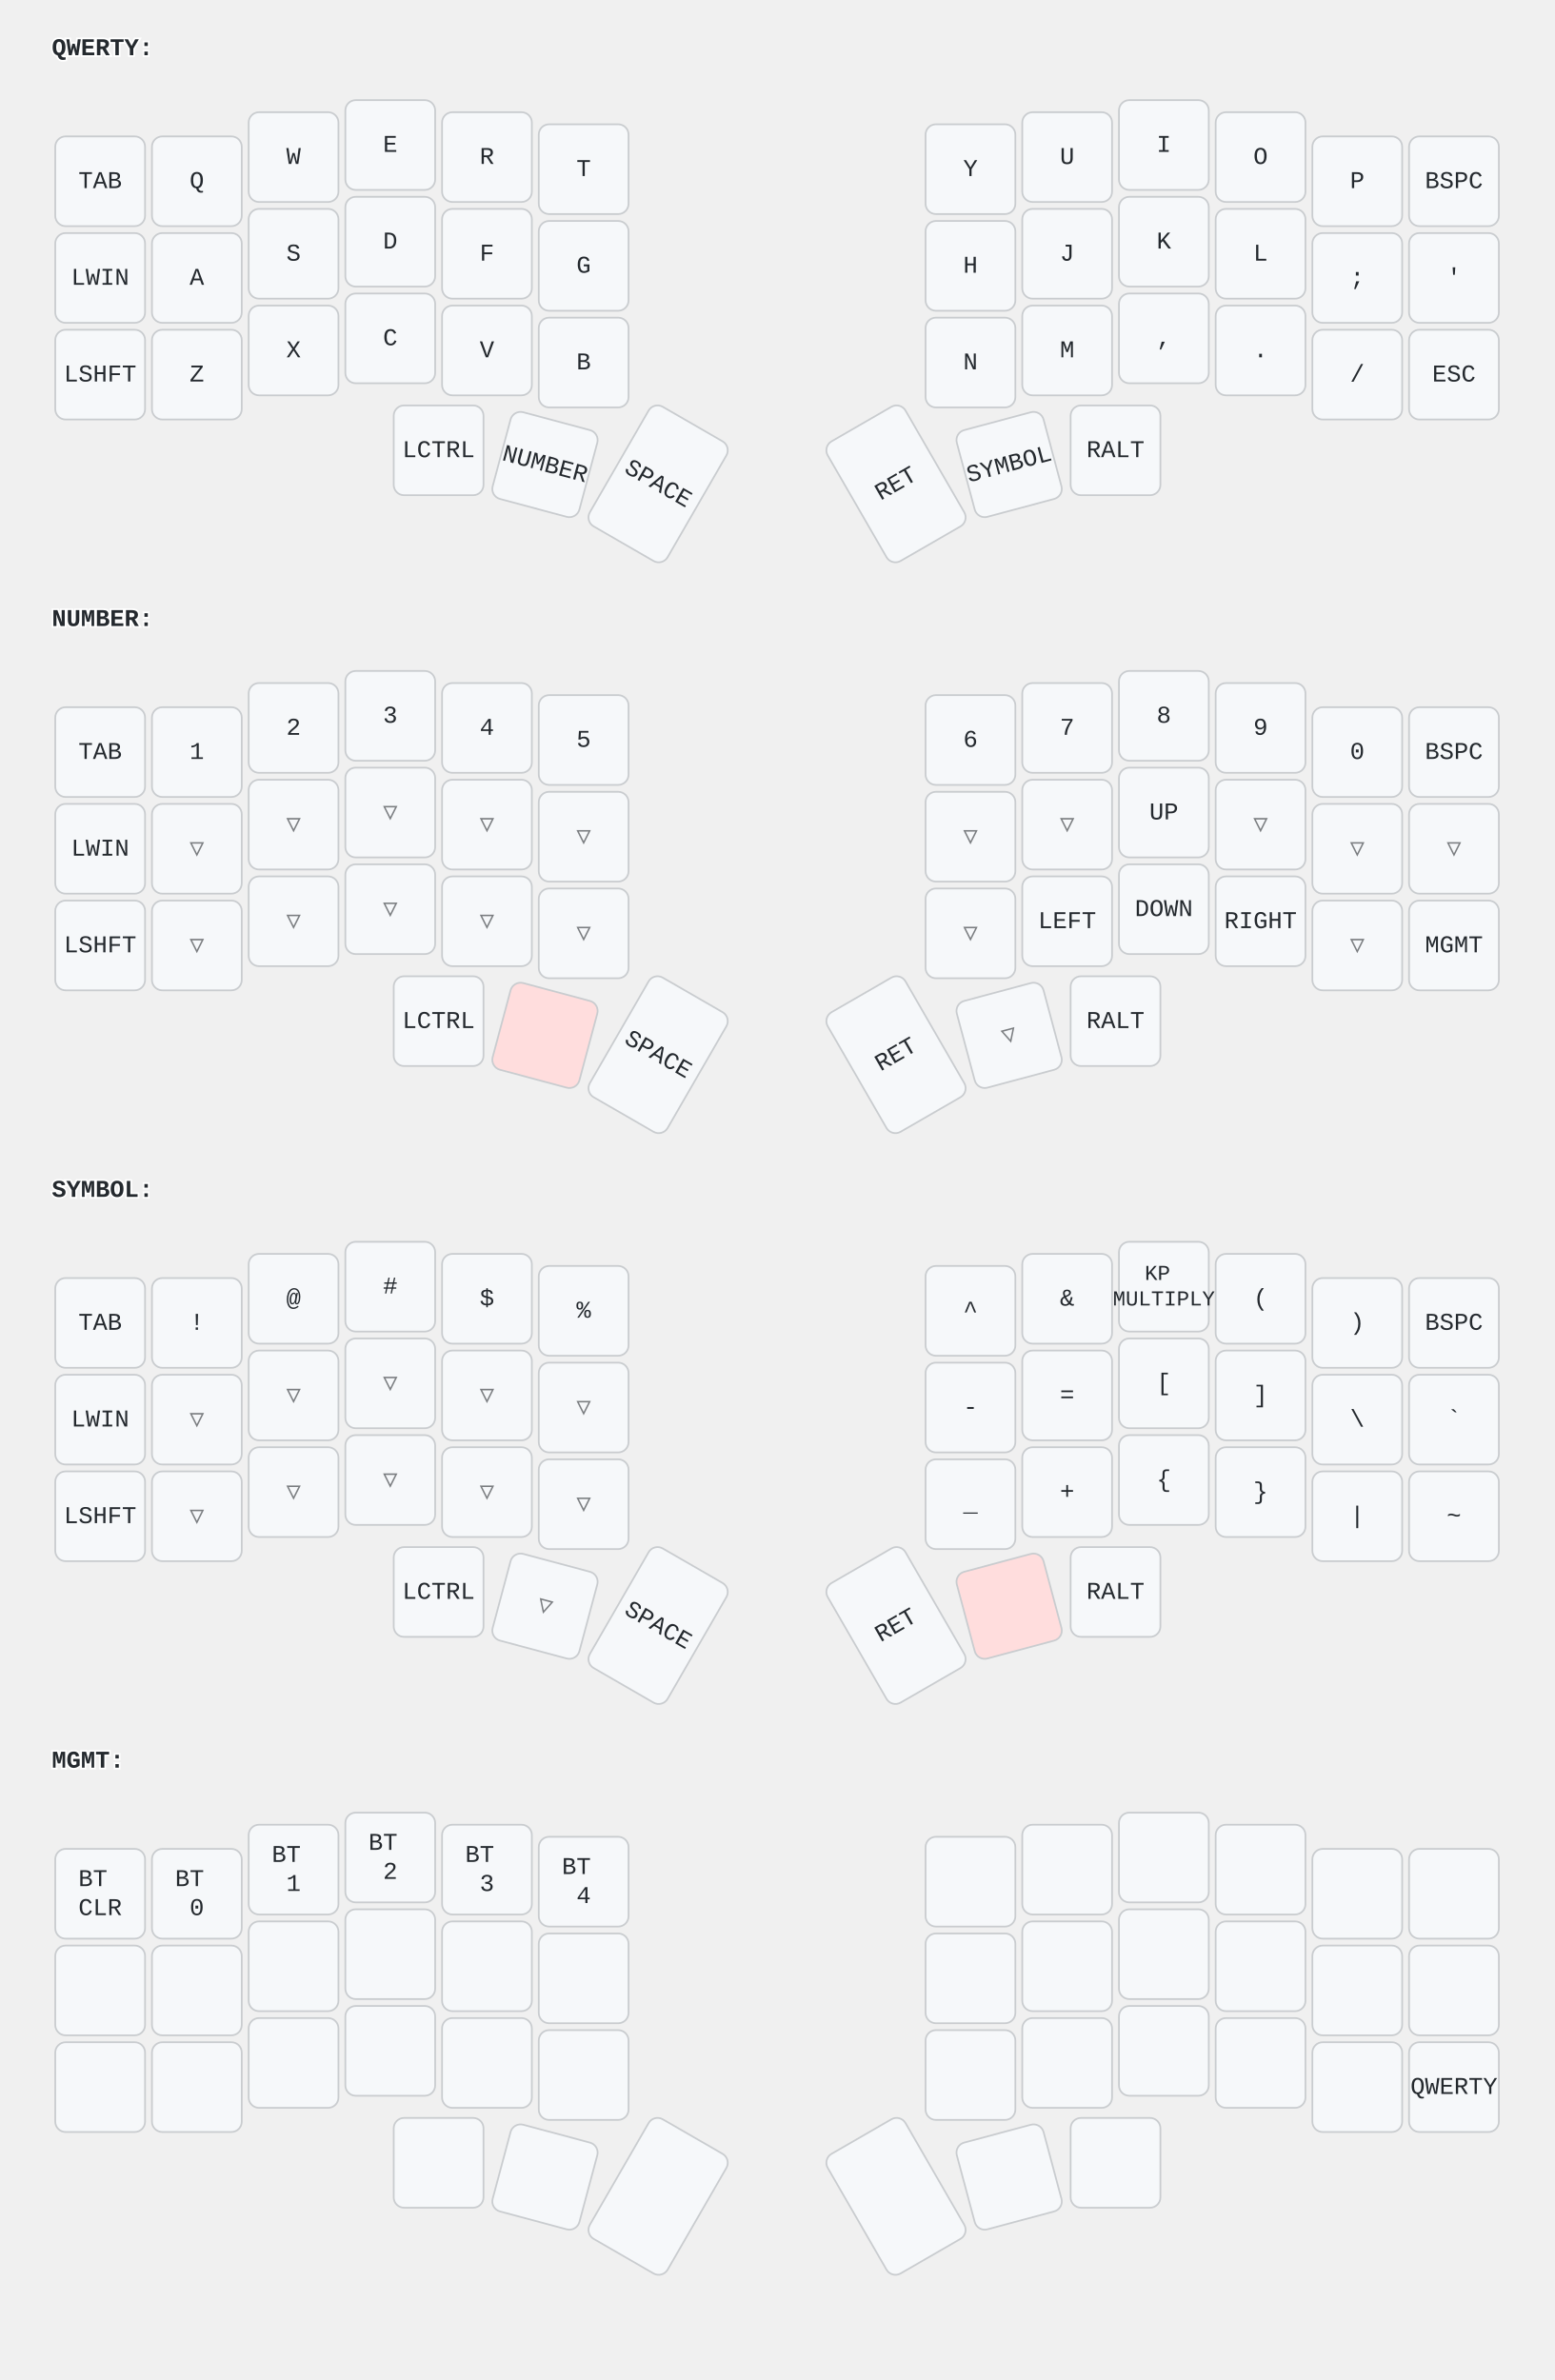
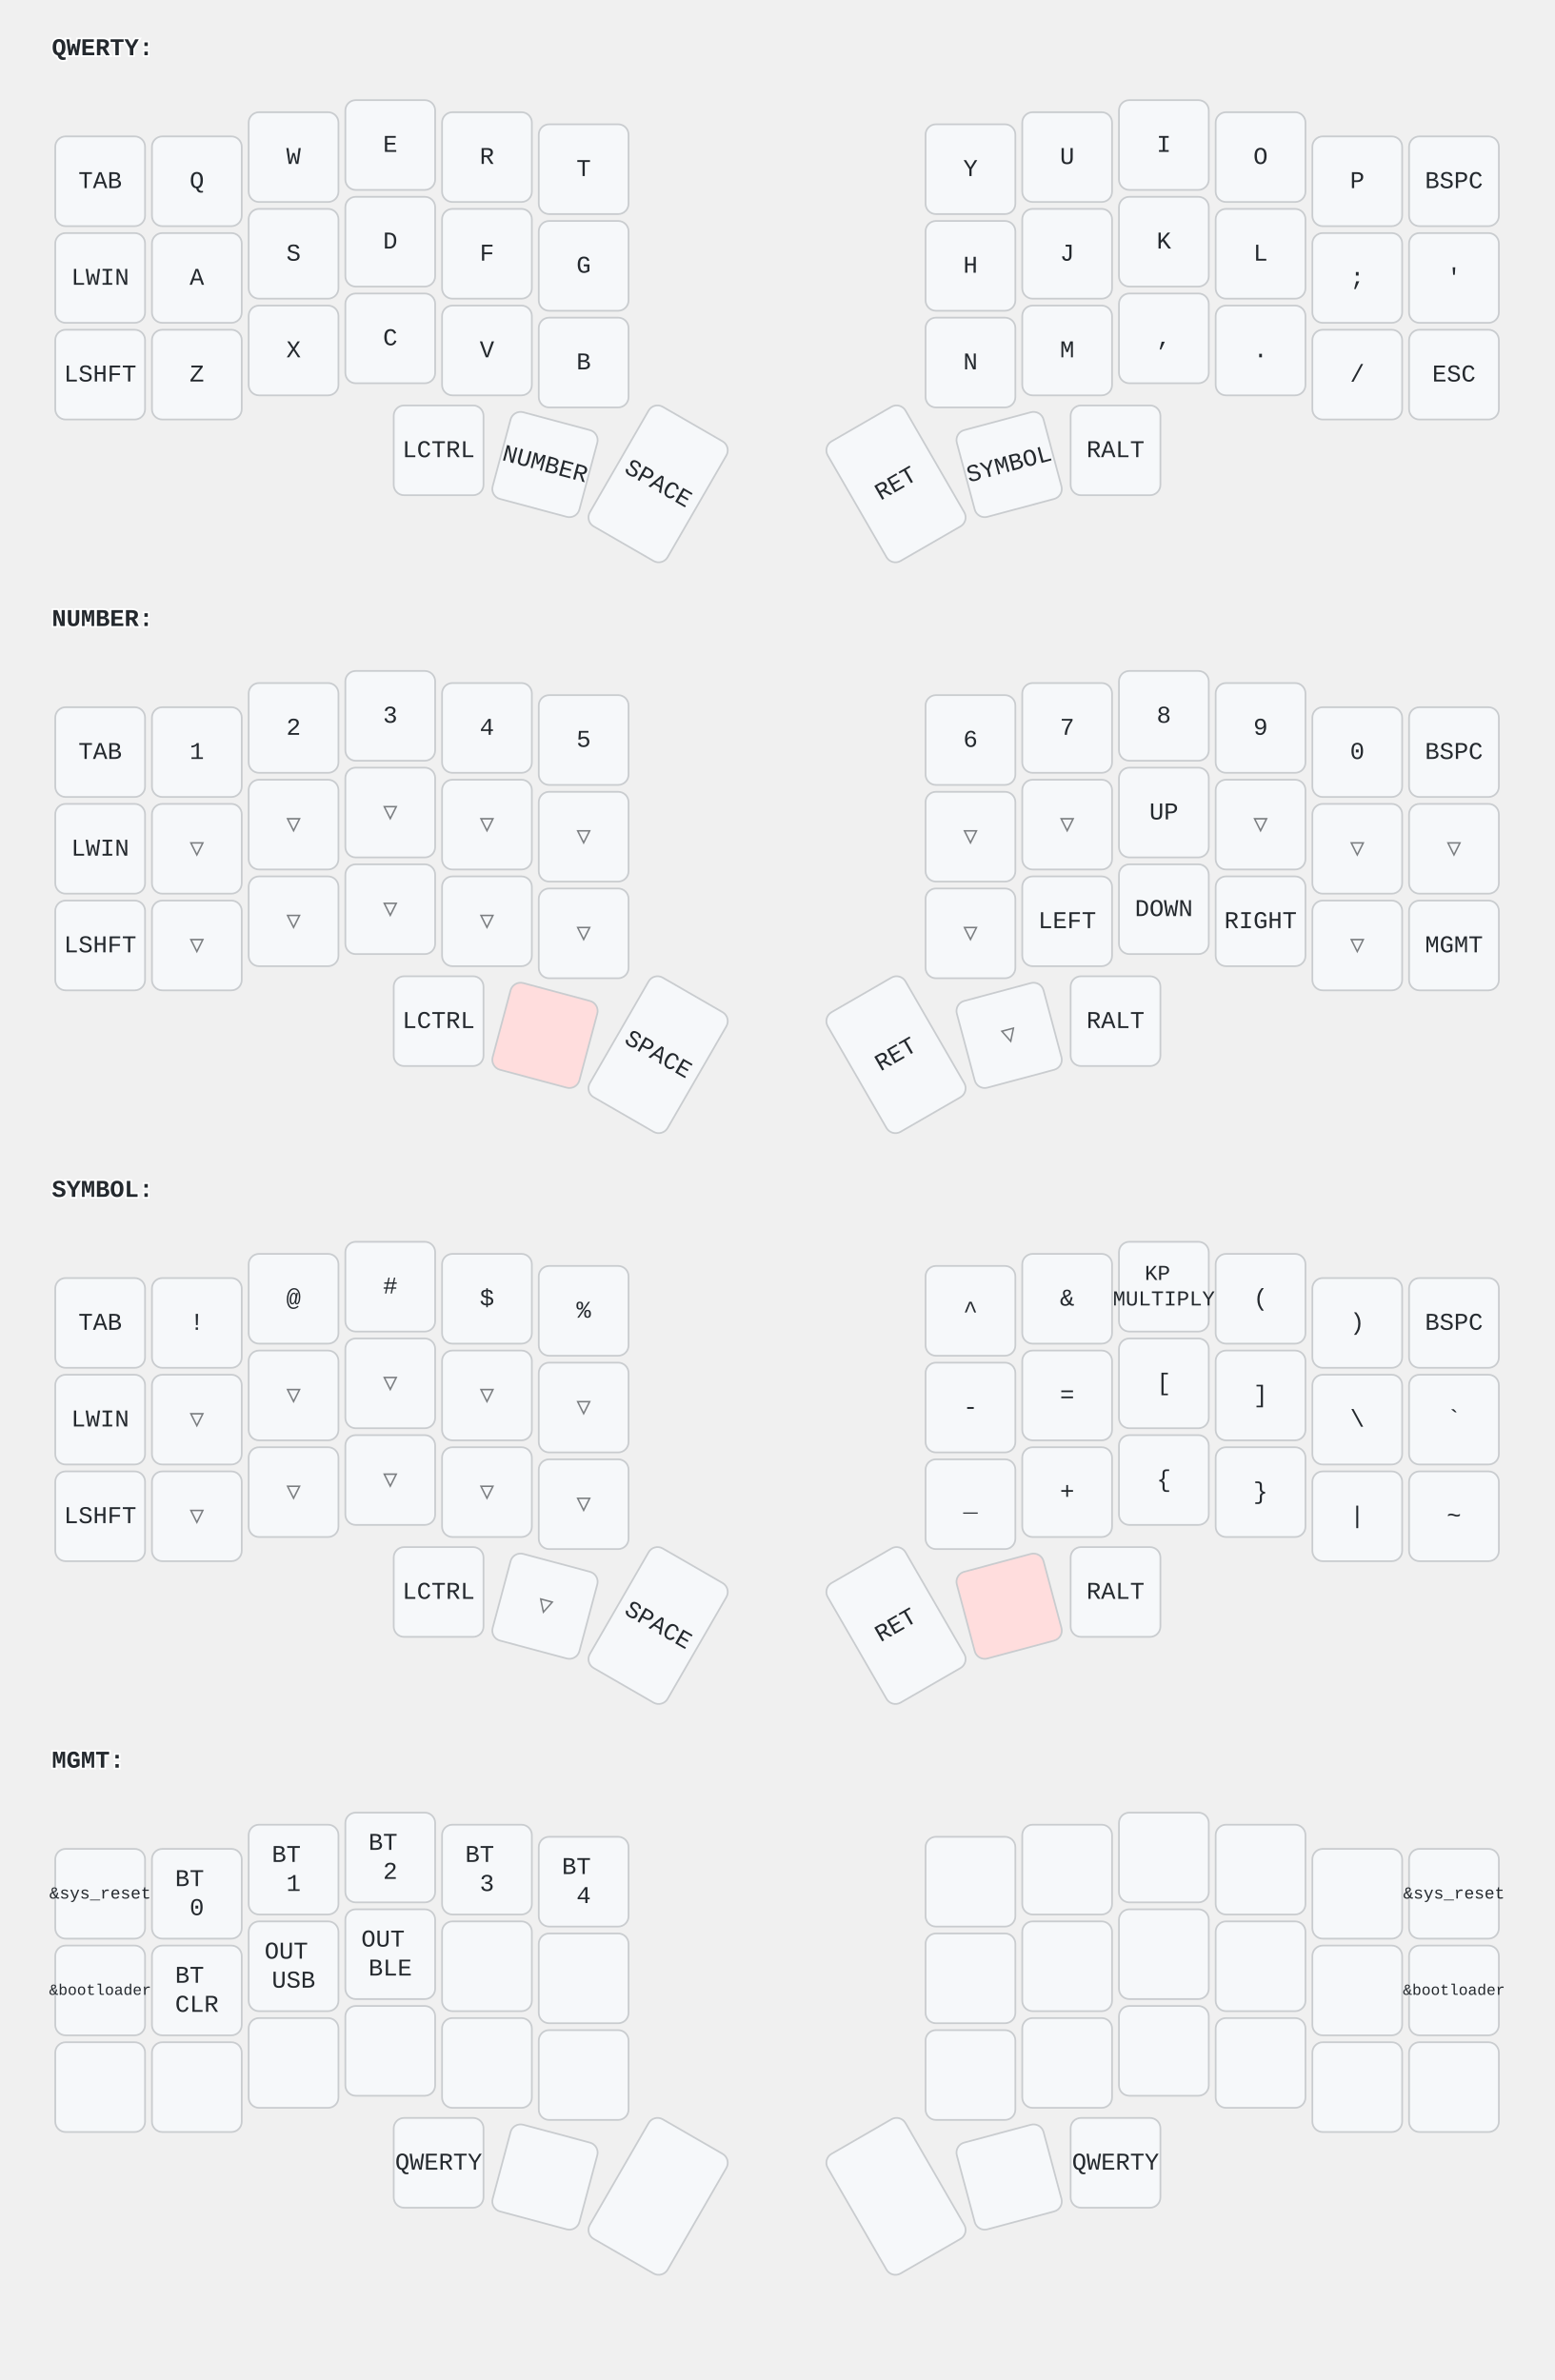
<svg xmlns="http://www.w3.org/2000/svg" width="900.0" height="1378.612" viewBox="0 0 900.0 1378.612" class="keymap">
  <style>/* inherit to force styles through use tags*/
svg path {
    fill: inherit;
}
/* font and background color specifications */
svg.keymap {
    font-family: SFMono-Regular,Consolas,Liberation Mono,Menlo,monospace;
    font-size: 14px;
    font-kerning: normal;
    text-rendering: optimizeLegibility;
    fill: #24292e;
}

/* default key styling */
rect.key {
    fill: #f6f8fa;
    stroke: #c9cccf;
    stroke-width: 1;
}

/* color accent for combo boxes */
rect.combo {
    fill: #cdf;
}

/* color accent for held keys */
rect.held, rect.combo.held {
    fill: #fdd;
}

/* color accent for ghost (optional) keys */
rect.ghost, rect.combo.ghost {
    fill: #ddd;
}

text {
    text-anchor: middle;
    dominant-baseline: middle;
}

/* styling for layer labels */
text.label {
    font-weight: bold;
    text-anchor: start;
    stroke: white;
    stroke-width: 2;
    paint-order: stroke;
}

/* styling for combo tap, and key hold/shifted label text */
text.combo, text.hold, text.shifted {
    font-size: 11px;
}

text.hold {
    text-anchor: middle;
    dominant-baseline: auto;
}

text.shifted {
    text-anchor: middle;
    dominant-baseline: hanging;
}

/* styling for hold/shifted label text in combo box */
text.combo.hold, text.combo.shifted {
    font-size: 8px;
}

/* lighter symbol for transparent keys */
text.trans {
    fill: #7b7e81;
}

/* styling for combo dendrons */
path.combo {
    stroke-width: 1;
    stroke: gray;
    fill: none;
}

/* Start Tabler Icons Cleanup */
/* cannot use height/width with glyphs */
.icon-tabler &gt; path {
    fill: inherit;
    stroke: inherit;
}
/* hide tabler's default box */
.icon-tabler &gt; path[stroke="none"][fill="none"] {
    visibility: collapse;
}
/* End Tabler Icons Cleanup */
</style>
  <g class="layer-QWERTY">
    <text x="30.0" y="28.0" class="label">QWERTY:</text>
    <rect rx="6.0" ry="6.0" x="32.0" y="79.0" width="52.0" height="52.0" class="key" />
    <text x="58.0" y="105.0" class="tap">TAB</text>
    <rect rx="6.0" ry="6.0" x="88.0" y="79.0" width="52.0" height="52.0" class="key" />
    <text x="114.0" y="105.0" class="tap">Q</text>
    <rect rx="6.0" ry="6.0" x="144.0" y="65.0" width="52.0" height="52.0" class="key" />
    <text x="170.0" y="91.0" class="tap">W</text>
    <rect rx="6.0" ry="6.0" x="200.0" y="58.0" width="52.0" height="52.0" class="key" />
    <text x="226.0" y="84.0" class="tap">E</text>
    <rect rx="6.0" ry="6.0" x="256.0" y="65.0" width="52.0" height="52.0" class="key" />
    <text x="282.0" y="91.0" class="tap">R</text>
    <rect rx="6.0" ry="6.0" x="312.0" y="72.0" width="52.0" height="52.0" class="key" />
    <text x="338.0" y="98.0" class="tap">T</text>
    <rect rx="6.0" ry="6.0" x="536.0" y="72.0" width="52.0" height="52.0" class="key" />
    <text x="562.0" y="98.0" class="tap">Y</text>
    <rect rx="6.0" ry="6.0" x="592.0" y="65.0" width="52.0" height="52.0" class="key" />
    <text x="618.0" y="91.0" class="tap">U</text>
    <rect rx="6.0" ry="6.0" x="648.0" y="58.0" width="52.0" height="52.0" class="key" />
    <text x="674.0" y="84.0" class="tap">I</text>
    <rect rx="6.0" ry="6.0" x="704.0" y="65.0" width="52.0" height="52.0" class="key" />
    <text x="730.0" y="91.0" class="tap">O</text>
    <rect rx="6.0" ry="6.0" x="760.0" y="79.0" width="52.0" height="52.0" class="key" />
    <text x="786.0" y="105.0" class="tap">P</text>
    <rect rx="6.0" ry="6.0" x="816.0" y="79.0" width="52.0" height="52.0" class="key" />
    <text x="842.0" y="105.0" class="tap">BSPC</text>
    <rect rx="6.0" ry="6.0" x="32.0" y="135.0" width="52.0" height="52.0" class="key" />
    <text x="58.0" y="161.0" class="tap">LWIN</text>
    <rect rx="6.0" ry="6.0" x="88.0" y="135.0" width="52.0" height="52.0" class="key" />
    <text x="114.0" y="161.0" class="tap">A</text>
    <rect rx="6.0" ry="6.0" x="144.0" y="121.0" width="52.0" height="52.0" class="key" />
    <text x="170.0" y="147.0" class="tap">S</text>
    <rect rx="6.0" ry="6.0" x="200.0" y="114.0" width="52.0" height="52.0" class="key" />
    <text x="226.0" y="140.0" class="tap">D</text>
    <rect rx="6.0" ry="6.0" x="256.0" y="121.0" width="52.0" height="52.0" class="key" />
    <text x="282.0" y="147.0" class="tap">F</text>
    <rect rx="6.0" ry="6.0" x="312.0" y="128.0" width="52.0" height="52.0" class="key" />
    <text x="338.0" y="154.0" class="tap">G</text>
    <rect rx="6.0" ry="6.0" x="536.0" y="128.0" width="52.0" height="52.0" class="key" />
    <text x="562.0" y="154.0" class="tap">H</text>
    <rect rx="6.0" ry="6.0" x="592.0" y="121.0" width="52.0" height="52.0" class="key" />
    <text x="618.0" y="147.0" class="tap">J</text>
    <rect rx="6.0" ry="6.0" x="648.0" y="114.0" width="52.0" height="52.0" class="key" />
    <text x="674.0" y="140.0" class="tap">K</text>
    <rect rx="6.0" ry="6.0" x="704.0" y="121.0" width="52.0" height="52.0" class="key" />
    <text x="730.0" y="147.0" class="tap">L</text>
    <rect rx="6.0" ry="6.0" x="760.0" y="135.0" width="52.0" height="52.0" class="key" />
    <text x="786.0" y="161.0" class="tap">;</text>
    <rect rx="6.0" ry="6.0" x="816.0" y="135.0" width="52.0" height="52.0" class="key" />
    <text x="842.0" y="161.0" class="tap">'</text>
    <rect rx="6.0" ry="6.0" x="32.0" y="191.0" width="52.0" height="52.0" class="key" />
    <text x="58.0" y="217.0" class="tap">LSHFT</text>
    <rect rx="6.0" ry="6.0" x="88.0" y="191.0" width="52.0" height="52.0" class="key" />
    <text x="114.0" y="217.0" class="tap">Z</text>
    <rect rx="6.0" ry="6.0" x="144.0" y="177.0" width="52.0" height="52.0" class="key" />
    <text x="170.0" y="203.0" class="tap">X</text>
    <rect rx="6.0" ry="6.0" x="200.0" y="170.0" width="52.0" height="52.0" class="key" />
    <text x="226.0" y="196.0" class="tap">C</text>
    <rect rx="6.0" ry="6.0" x="256.0" y="177.0" width="52.0" height="52.0" class="key" />
    <text x="282.0" y="203.0" class="tap">V</text>
    <rect rx="6.0" ry="6.0" x="312.0" y="184.0" width="52.0" height="52.0" class="key" />
    <text x="338.0" y="210.0" class="tap">B</text>
    <rect rx="6.0" ry="6.0" x="536.0" y="184.0" width="52.0" height="52.0" class="key" />
    <text x="562.0" y="210.0" class="tap">N</text>
    <rect rx="6.0" ry="6.0" x="592.0" y="177.0" width="52.0" height="52.0" class="key" />
    <text x="618.0" y="203.0" class="tap">M</text>
    <rect rx="6.0" ry="6.0" x="648.0" y="170.0" width="52.0" height="52.0" class="key" />
    <text x="674.0" y="196.0" class="tap">,</text>
    <rect rx="6.0" ry="6.0" x="704.0" y="177.0" width="52.0" height="52.0" class="key" />
    <text x="730.0" y="203.0" class="tap">.</text>
    <rect rx="6.0" ry="6.0" x="760.0" y="191.0" width="52.0" height="52.0" class="key" />
    <text x="786.0" y="217.0" class="tap">/</text>
    <rect rx="6.0" ry="6.0" x="816.0" y="191.0" width="52.0" height="52.0" class="key" />
    <text x="842.0" y="217.0" class="tap">ESC</text>
    <rect rx="6.0" ry="6.0" x="228.0" y="234.848" width="52.0" height="52.0" class="key" />
    <text x="254.0" y="260.848" class="tap">LCTRL</text>
    <g transform="rotate(15.0, 315.6, 269.08)">
      <rect rx="6.0" ry="6.0" x="289.6" y="243.08" width="52.0" height="52.0" class="key" />
      <text x="315.6" y="269.08" class="tap">NUMBER</text>
    </g>
    <g transform="rotate(30.0, 381.12, 280.28)">
      <rect rx="6.0" ry="6.0" x="355.12" y="240.28" width="52.0" height="80.0" class="key" />
      <text x="381.12" y="280.28" class="tap">SPACE</text>
    </g>
    <g transform="rotate(-30.0, 518.88, 280.28)">
      <rect rx="6.0" ry="6.0" x="492.88" y="240.28" width="52.0" height="80.0" class="key" />
      <text x="518.88" y="280.28" class="tap">RET</text>
    </g>
    <g transform="rotate(-15.0, 584.4, 269.08)">
      <rect rx="6.0" ry="6.0" x="558.4" y="243.08" width="52.0" height="52.0" class="key" />
      <text x="584.4" y="269.08" class="tap">SYMBOL</text>
    </g>
    <rect rx="6.0" ry="6.0" x="620.0" y="234.848" width="52.0" height="52.0" class="key" />
    <text x="646.0" y="260.848" class="tap">RALT</text>
  </g>
  <g class="layer-NUMBER">
    <text x="30.0" y="358.653" class="label">NUMBER:</text>
    <rect rx="6.0" ry="6.0" x="32.0" y="409.653" width="52.0" height="52.0" class="key" />
    <text x="58.0" y="435.653" class="tap">TAB</text>
    <rect rx="6.0" ry="6.0" x="88.0" y="409.653" width="52.0" height="52.0" class="key" />
    <text x="114.0" y="435.653" class="tap">1</text>
    <rect rx="6.0" ry="6.0" x="144.0" y="395.653" width="52.0" height="52.0" class="key" />
    <text x="170.0" y="421.653" class="tap">2</text>
    <rect rx="6.0" ry="6.0" x="200.0" y="388.653" width="52.0" height="52.0" class="key" />
    <text x="226.0" y="414.653" class="tap">3</text>
    <rect rx="6.0" ry="6.0" x="256.0" y="395.653" width="52.0" height="52.0" class="key" />
    <text x="282.0" y="421.653" class="tap">4</text>
    <rect rx="6.0" ry="6.0" x="312.0" y="402.653" width="52.0" height="52.0" class="key" />
    <text x="338.0" y="428.653" class="tap">5</text>
    <rect rx="6.0" ry="6.0" x="536.0" y="402.653" width="52.0" height="52.0" class="key" />
    <text x="562.0" y="428.653" class="tap">6</text>
    <rect rx="6.0" ry="6.0" x="592.0" y="395.653" width="52.0" height="52.0" class="key" />
    <text x="618.0" y="421.653" class="tap">7</text>
    <rect rx="6.0" ry="6.0" x="648.0" y="388.653" width="52.0" height="52.0" class="key" />
    <text x="674.0" y="414.653" class="tap">8</text>
    <rect rx="6.0" ry="6.0" x="704.0" y="395.653" width="52.0" height="52.0" class="key" />
    <text x="730.0" y="421.653" class="tap">9</text>
    <rect rx="6.0" ry="6.0" x="760.0" y="409.653" width="52.0" height="52.0" class="key" />
    <text x="786.0" y="435.653" class="tap">0</text>
    <rect rx="6.0" ry="6.0" x="816.0" y="409.653" width="52.0" height="52.0" class="key" />
    <text x="842.0" y="435.653" class="tap">BSPC</text>
    <rect rx="6.0" ry="6.0" x="32.0" y="465.653" width="52.0" height="52.0" class="key" />
    <text x="58.0" y="491.653" class="tap">LWIN</text>
    <rect rx="6.0" ry="6.0" x="88.0" y="465.653" width="52.0" height="52.0" class="trans key" />
    <text x="114.0" y="491.653" class="trans tap">▽</text>
    <rect rx="6.0" ry="6.0" x="144.0" y="451.653" width="52.0" height="52.0" class="trans key" />
    <text x="170.0" y="477.653" class="trans tap">▽</text>
    <rect rx="6.0" ry="6.0" x="200.0" y="444.653" width="52.0" height="52.0" class="trans key" />
    <text x="226.0" y="470.653" class="trans tap">▽</text>
    <rect rx="6.0" ry="6.0" x="256.0" y="451.653" width="52.0" height="52.0" class="trans key" />
    <text x="282.0" y="477.653" class="trans tap">▽</text>
    <rect rx="6.0" ry="6.0" x="312.0" y="458.653" width="52.0" height="52.0" class="trans key" />
    <text x="338.0" y="484.653" class="trans tap">▽</text>
    <rect rx="6.0" ry="6.0" x="536.0" y="458.653" width="52.0" height="52.0" class="trans key" />
    <text x="562.0" y="484.653" class="trans tap">▽</text>
    <rect rx="6.0" ry="6.0" x="592.0" y="451.653" width="52.0" height="52.0" class="trans key" />
    <text x="618.0" y="477.653" class="trans tap">▽</text>
    <rect rx="6.0" ry="6.0" x="648.0" y="444.653" width="52.0" height="52.0" class="key" />
    <text x="674.0" y="470.653" class="tap">UP</text>
    <rect rx="6.0" ry="6.0" x="704.0" y="451.653" width="52.0" height="52.0" class="trans key" />
    <text x="730.0" y="477.653" class="trans tap">▽</text>
    <rect rx="6.0" ry="6.0" x="760.0" y="465.653" width="52.0" height="52.0" class="trans key" />
    <text x="786.0" y="491.653" class="trans tap">▽</text>
    <rect rx="6.0" ry="6.0" x="816.0" y="465.653" width="52.0" height="52.0" class="trans key" />
    <text x="842.0" y="491.653" class="trans tap">▽</text>
    <rect rx="6.0" ry="6.0" x="32.0" y="521.653" width="52.0" height="52.0" class="key" />
    <text x="58.0" y="547.653" class="tap">LSHFT</text>
    <rect rx="6.0" ry="6.0" x="88.0" y="521.653" width="52.0" height="52.0" class="trans key" />
    <text x="114.0" y="547.653" class="trans tap">▽</text>
    <rect rx="6.0" ry="6.0" x="144.0" y="507.653" width="52.0" height="52.0" class="trans key" />
    <text x="170.0" y="533.653" class="trans tap">▽</text>
    <rect rx="6.0" ry="6.0" x="200.0" y="500.653" width="52.0" height="52.0" class="trans key" />
    <text x="226.0" y="526.653" class="trans tap">▽</text>
    <rect rx="6.0" ry="6.0" x="256.0" y="507.653" width="52.0" height="52.0" class="trans key" />
    <text x="282.0" y="533.653" class="trans tap">▽</text>
    <rect rx="6.0" ry="6.0" x="312.0" y="514.653" width="52.0" height="52.0" class="trans key" />
    <text x="338.0" y="540.653" class="trans tap">▽</text>
    <rect rx="6.0" ry="6.0" x="536.0" y="514.653" width="52.0" height="52.0" class="trans key" />
    <text x="562.0" y="540.653" class="trans tap">▽</text>
    <rect rx="6.0" ry="6.0" x="592.0" y="507.653" width="52.0" height="52.0" class="key" />
    <text x="618.0" y="533.653" class="tap">LEFT</text>
    <rect rx="6.0" ry="6.0" x="648.0" y="500.653" width="52.0" height="52.0" class="key" />
    <text x="674.0" y="526.653" class="tap">DOWN</text>
    <rect rx="6.0" ry="6.0" x="704.0" y="507.653" width="52.0" height="52.0" class="key" />
    <text x="730.0" y="533.653" class="tap">RIGHT</text>
    <rect rx="6.0" ry="6.0" x="760.0" y="521.653" width="52.0" height="52.0" class="trans key" />
    <text x="786.0" y="547.653" class="trans tap">▽</text>
    <rect rx="6.0" ry="6.0" x="816.0" y="521.653" width="52.0" height="52.0" class="key" />
    <text x="842.0" y="547.653" class="tap">MGMT</text>
    <rect rx="6.0" ry="6.0" x="228.0" y="565.501" width="52.0" height="52.0" class="key" />
    <text x="254.0" y="591.501" class="tap">LCTRL</text>
    <g transform="rotate(15.0, 315.6, 599.7331)">
      <rect rx="6.0" ry="6.0" x="289.6" y="573.733" width="52.0" height="52.0" class="held key" />
    </g>
    <g transform="rotate(30.0, 381.12, 610.9331)">
      <rect rx="6.0" ry="6.0" x="355.12" y="570.933" width="52.0" height="80.0" class="key" />
      <text x="381.12" y="610.933" class="tap">SPACE</text>
    </g>
    <g transform="rotate(-30.0, 518.88, 610.9331)">
      <rect rx="6.0" ry="6.0" x="492.88" y="570.933" width="52.0" height="80.0" class="key" />
      <text x="518.88" y="610.933" class="tap">RET</text>
    </g>
    <g transform="rotate(-15.0, 584.4, 599.7331)">
      <rect rx="6.0" ry="6.0" x="558.4" y="573.733" width="52.0" height="52.0" class="trans key" />
      <text x="584.4" y="599.733" class="trans tap">▽</text>
    </g>
    <rect rx="6.0" ry="6.0" x="620.0" y="565.501" width="52.0" height="52.0" class="key" />
    <text x="646.0" y="591.501" class="tap">RALT</text>
  </g>
  <g class="layer-SYMBOL">
    <text x="30.0" y="689.306" class="label">SYMBOL:</text>
    <rect rx="6.0" ry="6.0" x="32.0" y="740.306" width="52.0" height="52.0" class="key" />
    <text x="58.0" y="766.306" class="tap">TAB</text>
    <rect rx="6.0" ry="6.0" x="88.0" y="740.306" width="52.0" height="52.0" class="key" />
    <text x="114.0" y="766.306" class="tap">!</text>
    <rect rx="6.0" ry="6.0" x="144.0" y="726.306" width="52.0" height="52.0" class="key" />
    <text x="170.0" y="752.306" class="tap">@</text>
    <rect rx="6.0" ry="6.0" x="200.0" y="719.306" width="52.0" height="52.0" class="key" />
    <text x="226.0" y="745.306" class="tap">#</text>
    <rect rx="6.0" ry="6.0" x="256.0" y="726.306" width="52.0" height="52.0" class="key" />
    <text x="282.0" y="752.306" class="tap">$</text>
    <rect rx="6.0" ry="6.0" x="312.0" y="733.306" width="52.0" height="52.0" class="key" />
    <text x="338.0" y="759.306" class="tap">%</text>
    <rect rx="6.0" ry="6.0" x="536.0" y="733.306" width="52.0" height="52.0" class="key" />
    <text x="562.0" y="759.306" class="tap">^</text>
    <rect rx="6.0" ry="6.0" x="592.0" y="726.306" width="52.0" height="52.0" class="key" />
    <text x="618.0" y="752.306" class="tap">&amp;</text>
    <rect rx="6.0" ry="6.0" x="648.0" y="719.306" width="52.0" height="52.0" class="key" />
    <text x="674.0" y="745.306" class="tap" style="font-size: 88%">
      <tspan x="674.0" dy="-0.6em">KP</tspan>
      <tspan x="674.0" dy="1.2em">MULTIPLY</tspan>
    </text>
    <rect rx="6.0" ry="6.0" x="704.0" y="726.306" width="52.0" height="52.0" class="key" />
    <text x="730.0" y="752.306" class="tap">(</text>
    <rect rx="6.0" ry="6.0" x="760.0" y="740.306" width="52.0" height="52.0" class="key" />
    <text x="786.0" y="766.306" class="tap">)</text>
    <rect rx="6.0" ry="6.0" x="816.0" y="740.306" width="52.0" height="52.0" class="key" />
    <text x="842.0" y="766.306" class="tap">BSPC</text>
    <rect rx="6.0" ry="6.0" x="32.0" y="796.306" width="52.0" height="52.0" class="key" />
    <text x="58.0" y="822.306" class="tap">LWIN</text>
    <rect rx="6.0" ry="6.0" x="88.0" y="796.306" width="52.0" height="52.0" class="trans key" />
    <text x="114.0" y="822.306" class="trans tap">▽</text>
    <rect rx="6.0" ry="6.0" x="144.0" y="782.306" width="52.0" height="52.0" class="trans key" />
    <text x="170.0" y="808.306" class="trans tap">▽</text>
    <rect rx="6.0" ry="6.0" x="200.0" y="775.306" width="52.0" height="52.0" class="trans key" />
    <text x="226.0" y="801.306" class="trans tap">▽</text>
    <rect rx="6.0" ry="6.0" x="256.0" y="782.306" width="52.0" height="52.0" class="trans key" />
    <text x="282.0" y="808.306" class="trans tap">▽</text>
    <rect rx="6.0" ry="6.0" x="312.0" y="789.306" width="52.0" height="52.0" class="trans key" />
    <text x="338.0" y="815.306" class="trans tap">▽</text>
    <rect rx="6.0" ry="6.0" x="536.0" y="789.306" width="52.0" height="52.0" class="key" />
    <text x="562.0" y="815.306" class="tap">-</text>
    <rect rx="6.0" ry="6.0" x="592.0" y="782.306" width="52.0" height="52.0" class="key" />
    <text x="618.0" y="808.306" class="tap">=</text>
    <rect rx="6.0" ry="6.0" x="648.0" y="775.306" width="52.0" height="52.0" class="key" />
    <text x="674.0" y="801.306" class="tap">[</text>
    <rect rx="6.0" ry="6.0" x="704.0" y="782.306" width="52.0" height="52.0" class="key" />
    <text x="730.0" y="808.306" class="tap">]</text>
    <rect rx="6.0" ry="6.0" x="760.0" y="796.306" width="52.0" height="52.0" class="key" />
    <text x="786.0" y="822.306" class="tap">\</text>
    <rect rx="6.0" ry="6.0" x="816.0" y="796.306" width="52.0" height="52.0" class="key" />
    <text x="842.0" y="822.306" class="tap">`</text>
    <rect rx="6.0" ry="6.0" x="32.0" y="852.306" width="52.0" height="52.0" class="key" />
    <text x="58.0" y="878.306" class="tap">LSHFT</text>
    <rect rx="6.0" ry="6.0" x="88.0" y="852.306" width="52.0" height="52.0" class="trans key" />
    <text x="114.0" y="878.306" class="trans tap">▽</text>
    <rect rx="6.0" ry="6.0" x="144.0" y="838.306" width="52.0" height="52.0" class="trans key" />
    <text x="170.0" y="864.306" class="trans tap">▽</text>
    <rect rx="6.0" ry="6.0" x="200.0" y="831.306" width="52.0" height="52.0" class="trans key" />
    <text x="226.0" y="857.306" class="trans tap">▽</text>
    <rect rx="6.0" ry="6.0" x="256.0" y="838.306" width="52.0" height="52.0" class="trans key" />
    <text x="282.0" y="864.306" class="trans tap">▽</text>
    <rect rx="6.0" ry="6.0" x="312.0" y="845.306" width="52.0" height="52.0" class="trans key" />
    <text x="338.0" y="871.306" class="trans tap">▽</text>
    <rect rx="6.0" ry="6.0" x="536.0" y="845.306" width="52.0" height="52.0" class="key" />
    <text x="562.0" y="871.306" class="tap">_</text>
    <rect rx="6.0" ry="6.0" x="592.0" y="838.306" width="52.0" height="52.0" class="key" />
    <text x="618.0" y="864.306" class="tap">+</text>
    <rect rx="6.0" ry="6.0" x="648.0" y="831.306" width="52.0" height="52.0" class="key" />
    <text x="674.0" y="857.306" class="tap">{</text>
    <rect rx="6.0" ry="6.0" x="704.0" y="838.306" width="52.0" height="52.0" class="key" />
    <text x="730.0" y="864.306" class="tap">}</text>
    <rect rx="6.0" ry="6.0" x="760.0" y="852.306" width="52.0" height="52.0" class="key" />
    <text x="786.0" y="878.306" class="tap">|</text>
    <rect rx="6.0" ry="6.0" x="816.0" y="852.306" width="52.0" height="52.0" class="key" />
    <text x="842.0" y="878.306" class="tap">~</text>
    <rect rx="6.0" ry="6.0" x="228.0" y="896.154" width="52.0" height="52.0" class="key" />
    <text x="254.0" y="922.154" class="tap">LCTRL</text>
    <g transform="rotate(15.0, 315.6, 930.3861)">
      <rect rx="6.0" ry="6.0" x="289.6" y="904.386" width="52.0" height="52.0" class="trans key" />
      <text x="315.6" y="930.386" class="trans tap">▽</text>
    </g>
    <g transform="rotate(30.0, 381.12, 941.5861)">
      <rect rx="6.0" ry="6.0" x="355.12" y="901.586" width="52.0" height="80.0" class="key" />
      <text x="381.12" y="941.586" class="tap">SPACE</text>
    </g>
    <g transform="rotate(-30.0, 518.88, 941.5861)">
      <rect rx="6.0" ry="6.0" x="492.88" y="901.586" width="52.0" height="80.0" class="key" />
      <text x="518.88" y="941.586" class="tap">RET</text>
    </g>
    <g transform="rotate(-15.0, 584.4, 930.3861)">
      <rect rx="6.0" ry="6.0" x="558.4" y="904.386" width="52.0" height="52.0" class="held key" />
    </g>
    <rect rx="6.0" ry="6.0" x="620.0" y="896.154" width="52.0" height="52.0" class="key" />
    <text x="646.0" y="922.154" class="tap">RALT</text>
  </g>
  <g class="layer-MGMT">
    <text x="30.0" y="1019.959" class="label">MGMT:</text>
    <rect rx="6.0" ry="6.0" x="32.0" y="1070.959" width="52.0" height="52.0" class="key" />
-     <text x="58.0" y="1096.959" class="tap">
-       <tspan x="58.0" dy="-0.6em">BT</tspan>
-       <tspan x="58.0" dy="1.2em">CLR</tspan>
-     </text>
+     <text x="58.0" y="1096.959" class="tap" style="font-size: 70%">&amp;sys_reset</text>
    <rect rx="6.0" ry="6.0" x="88.0" y="1070.959" width="52.0" height="52.0" class="key" />
    <text x="114.0" y="1096.959" class="tap">
      <tspan x="114.0" dy="-0.6em">BT</tspan>
      <tspan x="114.0" dy="1.2em">0</tspan>
    </text>
    <rect rx="6.0" ry="6.0" x="144.0" y="1056.959" width="52.0" height="52.0" class="key" />
    <text x="170.0" y="1082.959" class="tap">
      <tspan x="170.0" dy="-0.6em">BT</tspan>
      <tspan x="170.0" dy="1.2em">1</tspan>
    </text>
    <rect rx="6.0" ry="6.0" x="200.0" y="1049.959" width="52.0" height="52.0" class="key" />
    <text x="226.0" y="1075.959" class="tap">
      <tspan x="226.0" dy="-0.6em">BT</tspan>
      <tspan x="226.0" dy="1.2em">2</tspan>
    </text>
    <rect rx="6.0" ry="6.0" x="256.0" y="1056.959" width="52.0" height="52.0" class="key" />
    <text x="282.0" y="1082.959" class="tap">
      <tspan x="282.0" dy="-0.6em">BT</tspan>
      <tspan x="282.0" dy="1.2em">3</tspan>
    </text>
    <rect rx="6.0" ry="6.0" x="312.0" y="1063.959" width="52.0" height="52.0" class="key" />
    <text x="338.0" y="1089.959" class="tap">
      <tspan x="338.0" dy="-0.6em">BT</tspan>
      <tspan x="338.0" dy="1.2em">4</tspan>
    </text>
    <rect rx="6.0" ry="6.0" x="536.0" y="1063.959" width="52.0" height="52.0" class="key" />
    <rect rx="6.0" ry="6.0" x="592.0" y="1056.959" width="52.0" height="52.0" class="key" />
    <rect rx="6.0" ry="6.0" x="648.0" y="1049.959" width="52.0" height="52.0" class="key" />
    <rect rx="6.0" ry="6.0" x="704.0" y="1056.959" width="52.0" height="52.0" class="key" />
    <rect rx="6.0" ry="6.0" x="760.0" y="1070.959" width="52.0" height="52.0" class="key" />
    <rect rx="6.0" ry="6.0" x="816.0" y="1070.959" width="52.0" height="52.0" class="key" />
+     <text x="842.0" y="1096.959" class="tap" style="font-size: 70%">&amp;sys_reset</text>
    <rect rx="6.0" ry="6.0" x="32.0" y="1126.959" width="52.0" height="52.0" class="key" />
+     <text x="58.0" y="1152.959" class="tap" style="font-size: 64%">&amp;bootloader</text>
    <rect rx="6.0" ry="6.0" x="88.0" y="1126.959" width="52.0" height="52.0" class="key" />
+     <text x="114.0" y="1152.959" class="tap">
+       <tspan x="114.0" dy="-0.6em">BT</tspan>
+       <tspan x="114.0" dy="1.2em">CLR</tspan>
+     </text>
    <rect rx="6.0" ry="6.0" x="144.0" y="1112.959" width="52.0" height="52.0" class="key" />
+     <text x="170.0" y="1138.959" class="tap">
+       <tspan x="170.0" dy="-0.6em">OUT</tspan>
+       <tspan x="170.0" dy="1.2em">USB</tspan>
+     </text>
    <rect rx="6.0" ry="6.0" x="200.0" y="1105.959" width="52.0" height="52.0" class="key" />
+     <text x="226.0" y="1131.959" class="tap">
+       <tspan x="226.0" dy="-0.6em">OUT</tspan>
+       <tspan x="226.0" dy="1.2em">BLE</tspan>
+     </text>
    <rect rx="6.0" ry="6.0" x="256.0" y="1112.959" width="52.0" height="52.0" class="key" />
    <rect rx="6.0" ry="6.0" x="312.0" y="1119.959" width="52.0" height="52.0" class="key" />
    <rect rx="6.0" ry="6.0" x="536.0" y="1119.959" width="52.0" height="52.0" class="key" />
    <rect rx="6.0" ry="6.0" x="592.0" y="1112.959" width="52.0" height="52.0" class="key" />
    <rect rx="6.0" ry="6.0" x="648.0" y="1105.959" width="52.0" height="52.0" class="key" />
    <rect rx="6.0" ry="6.0" x="704.0" y="1112.959" width="52.0" height="52.0" class="key" />
    <rect rx="6.0" ry="6.0" x="760.0" y="1126.959" width="52.0" height="52.0" class="key" />
    <rect rx="6.0" ry="6.0" x="816.0" y="1126.959" width="52.0" height="52.0" class="key" />
+     <text x="842.0" y="1152.959" class="tap" style="font-size: 64%">&amp;bootloader</text>
    <rect rx="6.0" ry="6.0" x="32.0" y="1182.959" width="52.0" height="52.0" class="key" />
    <rect rx="6.0" ry="6.0" x="88.0" y="1182.959" width="52.0" height="52.0" class="key" />
    <rect rx="6.0" ry="6.0" x="144.0" y="1168.959" width="52.0" height="52.0" class="key" />
    <rect rx="6.0" ry="6.0" x="200.0" y="1161.959" width="52.0" height="52.0" class="key" />
    <rect rx="6.0" ry="6.0" x="256.0" y="1168.959" width="52.0" height="52.0" class="key" />
    <rect rx="6.0" ry="6.0" x="312.0" y="1175.959" width="52.0" height="52.0" class="key" />
    <rect rx="6.0" ry="6.0" x="536.0" y="1175.959" width="52.0" height="52.0" class="key" />
    <rect rx="6.0" ry="6.0" x="592.0" y="1168.959" width="52.0" height="52.0" class="key" />
    <rect rx="6.0" ry="6.0" x="648.0" y="1161.959" width="52.0" height="52.0" class="key" />
    <rect rx="6.0" ry="6.0" x="704.0" y="1168.959" width="52.0" height="52.0" class="key" />
    <rect rx="6.0" ry="6.0" x="760.0" y="1182.959" width="52.0" height="52.0" class="key" />
    <rect rx="6.0" ry="6.0" x="816.0" y="1182.959" width="52.0" height="52.0" class="key" />
-     <text x="842.0" y="1208.959" class="tap">QWERTY</text>
    <rect rx="6.0" ry="6.0" x="228.0" y="1226.807" width="52.0" height="52.0" class="key" />
+     <text x="254.0" y="1252.807" class="tap">QWERTY</text>
    <g transform="rotate(15.0, 315.6, 1261.039)">
      <rect rx="6.0" ry="6.0" x="289.6" y="1235.039" width="52.0" height="52.0" class="key" />
    </g>
    <g transform="rotate(30.0, 381.12, 1272.239)">
      <rect rx="6.0" ry="6.0" x="355.12" y="1232.239" width="52.0" height="80.0" class="key" />
    </g>
    <g transform="rotate(-30.0, 518.88, 1272.239)">
      <rect rx="6.0" ry="6.0" x="492.88" y="1232.239" width="52.0" height="80.0" class="key" />
    </g>
    <g transform="rotate(-15.0, 584.4, 1261.039)">
      <rect rx="6.0" ry="6.0" x="558.4" y="1235.039" width="52.0" height="52.0" class="key" />
    </g>
    <rect rx="6.0" ry="6.0" x="620.0" y="1226.807" width="52.0" height="52.0" class="key" />
+     <text x="646.0" y="1252.807" class="tap">QWERTY</text>
  </g>
</svg>
